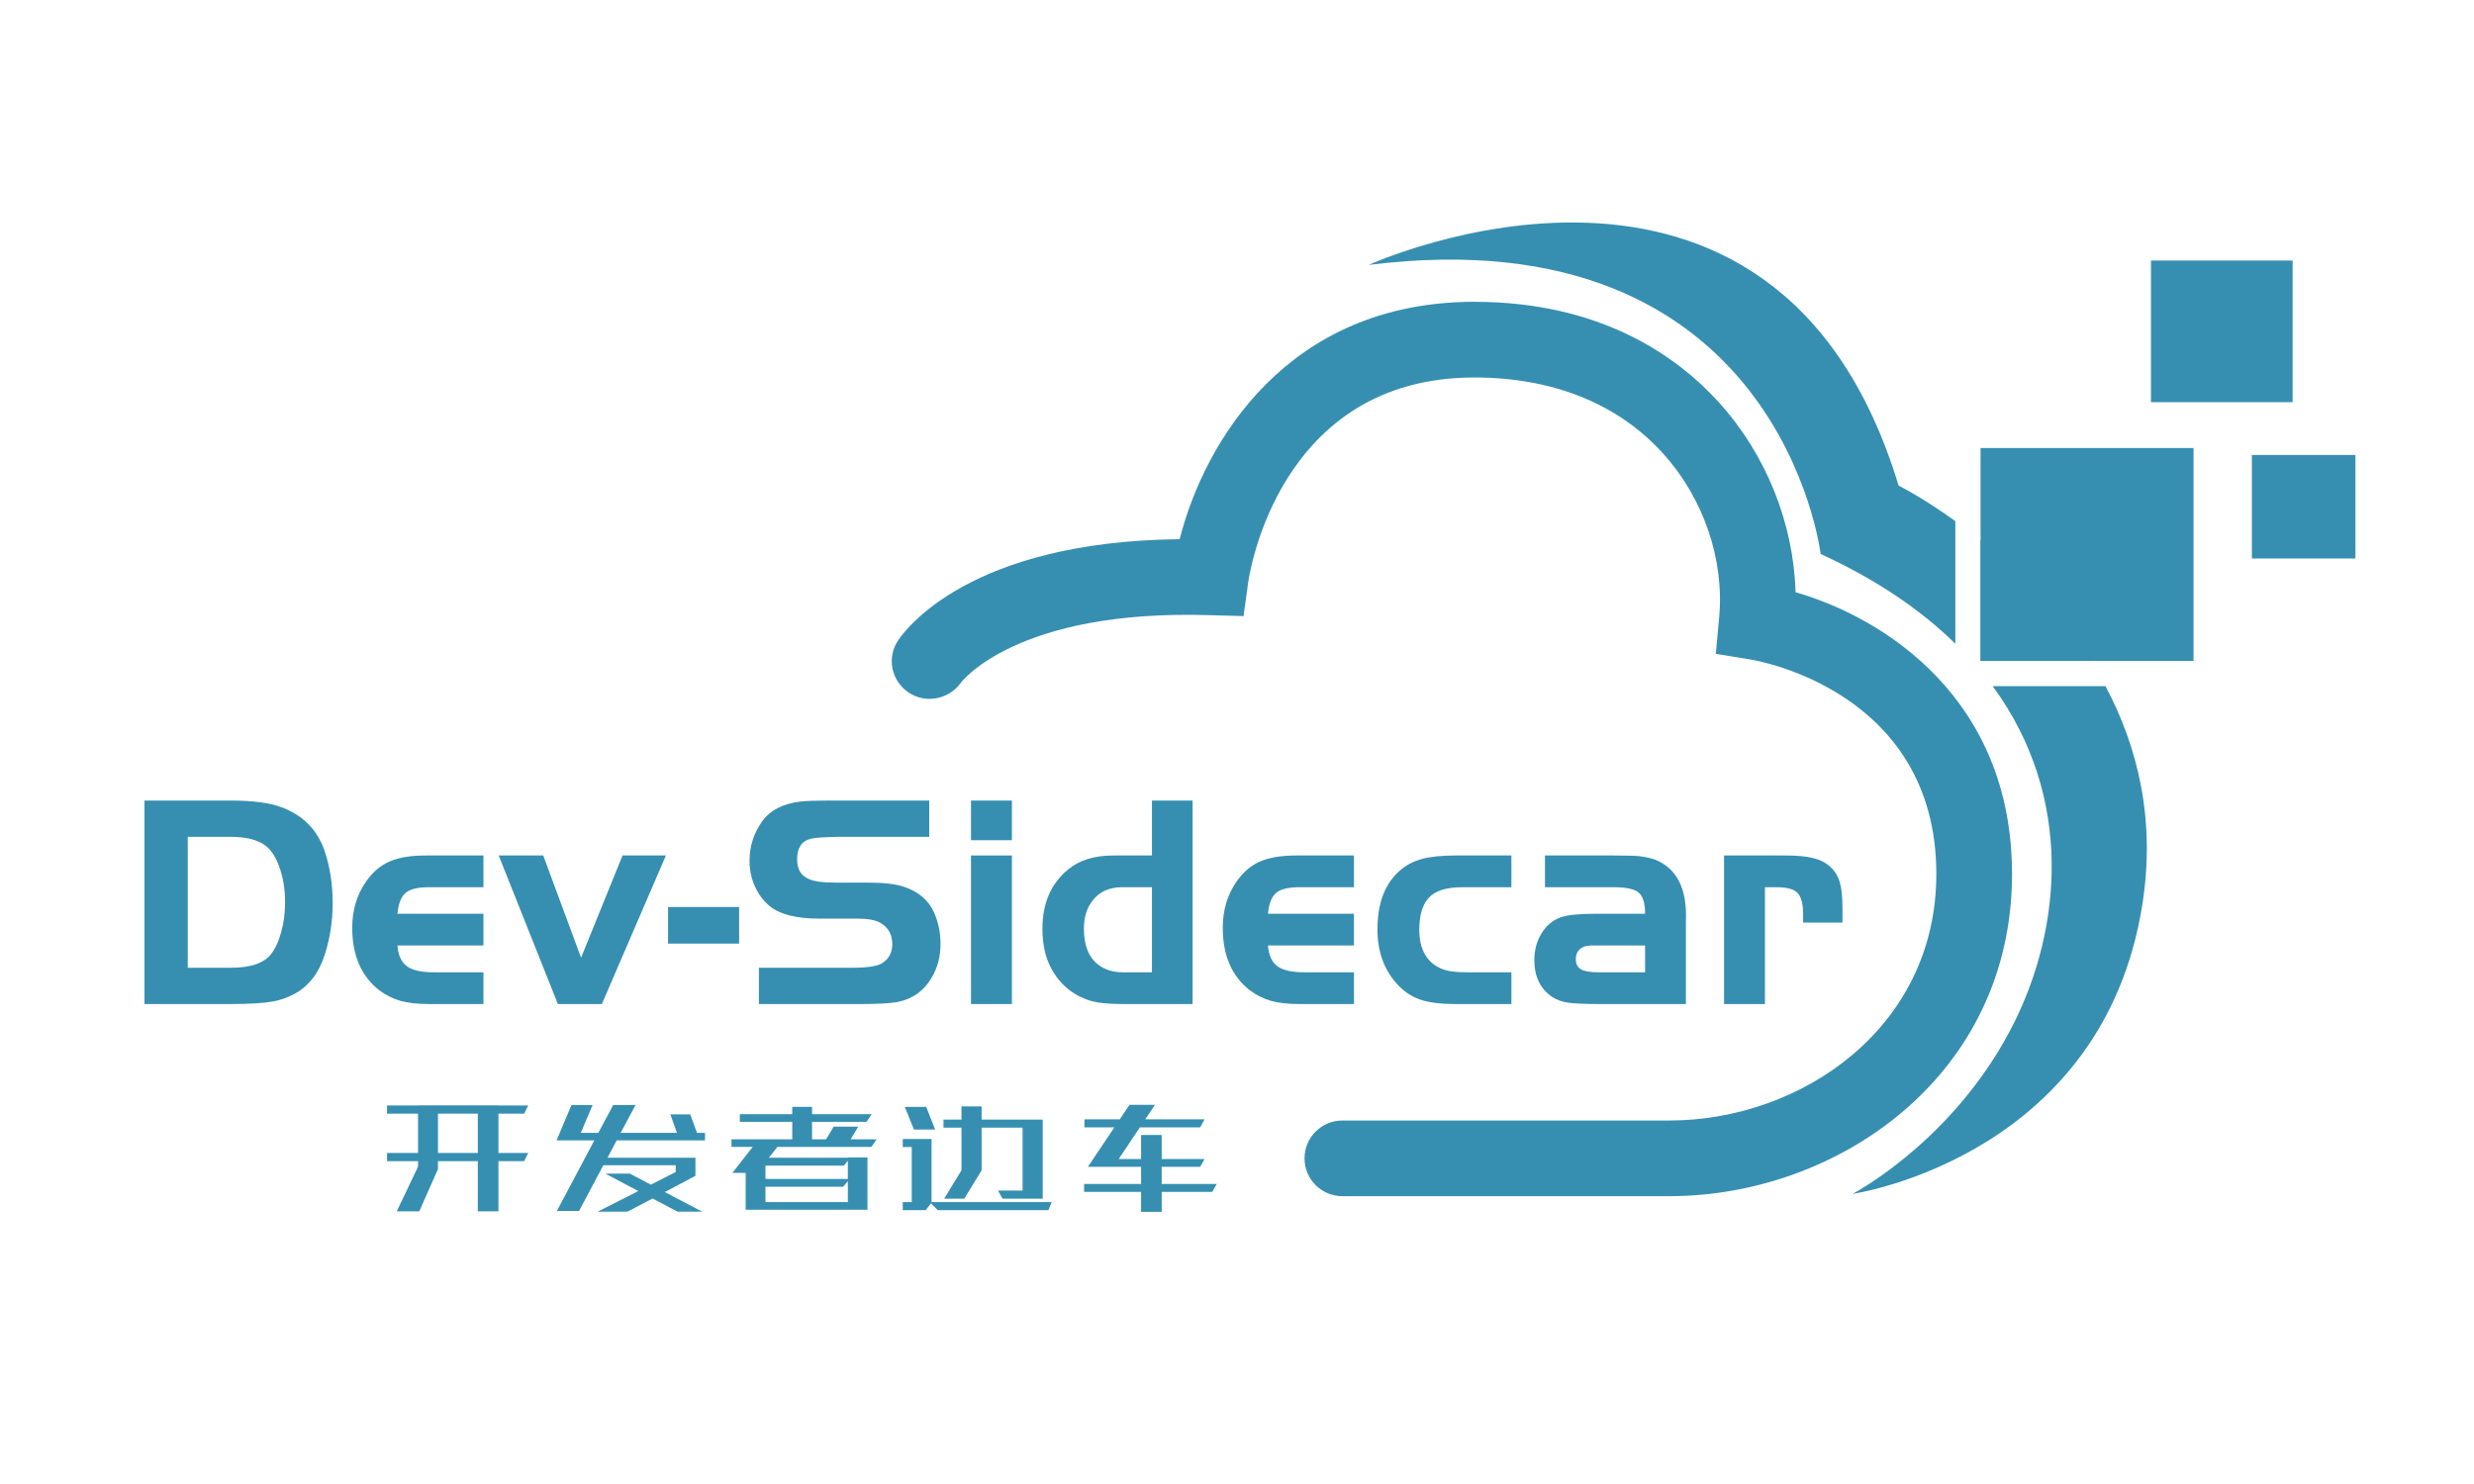
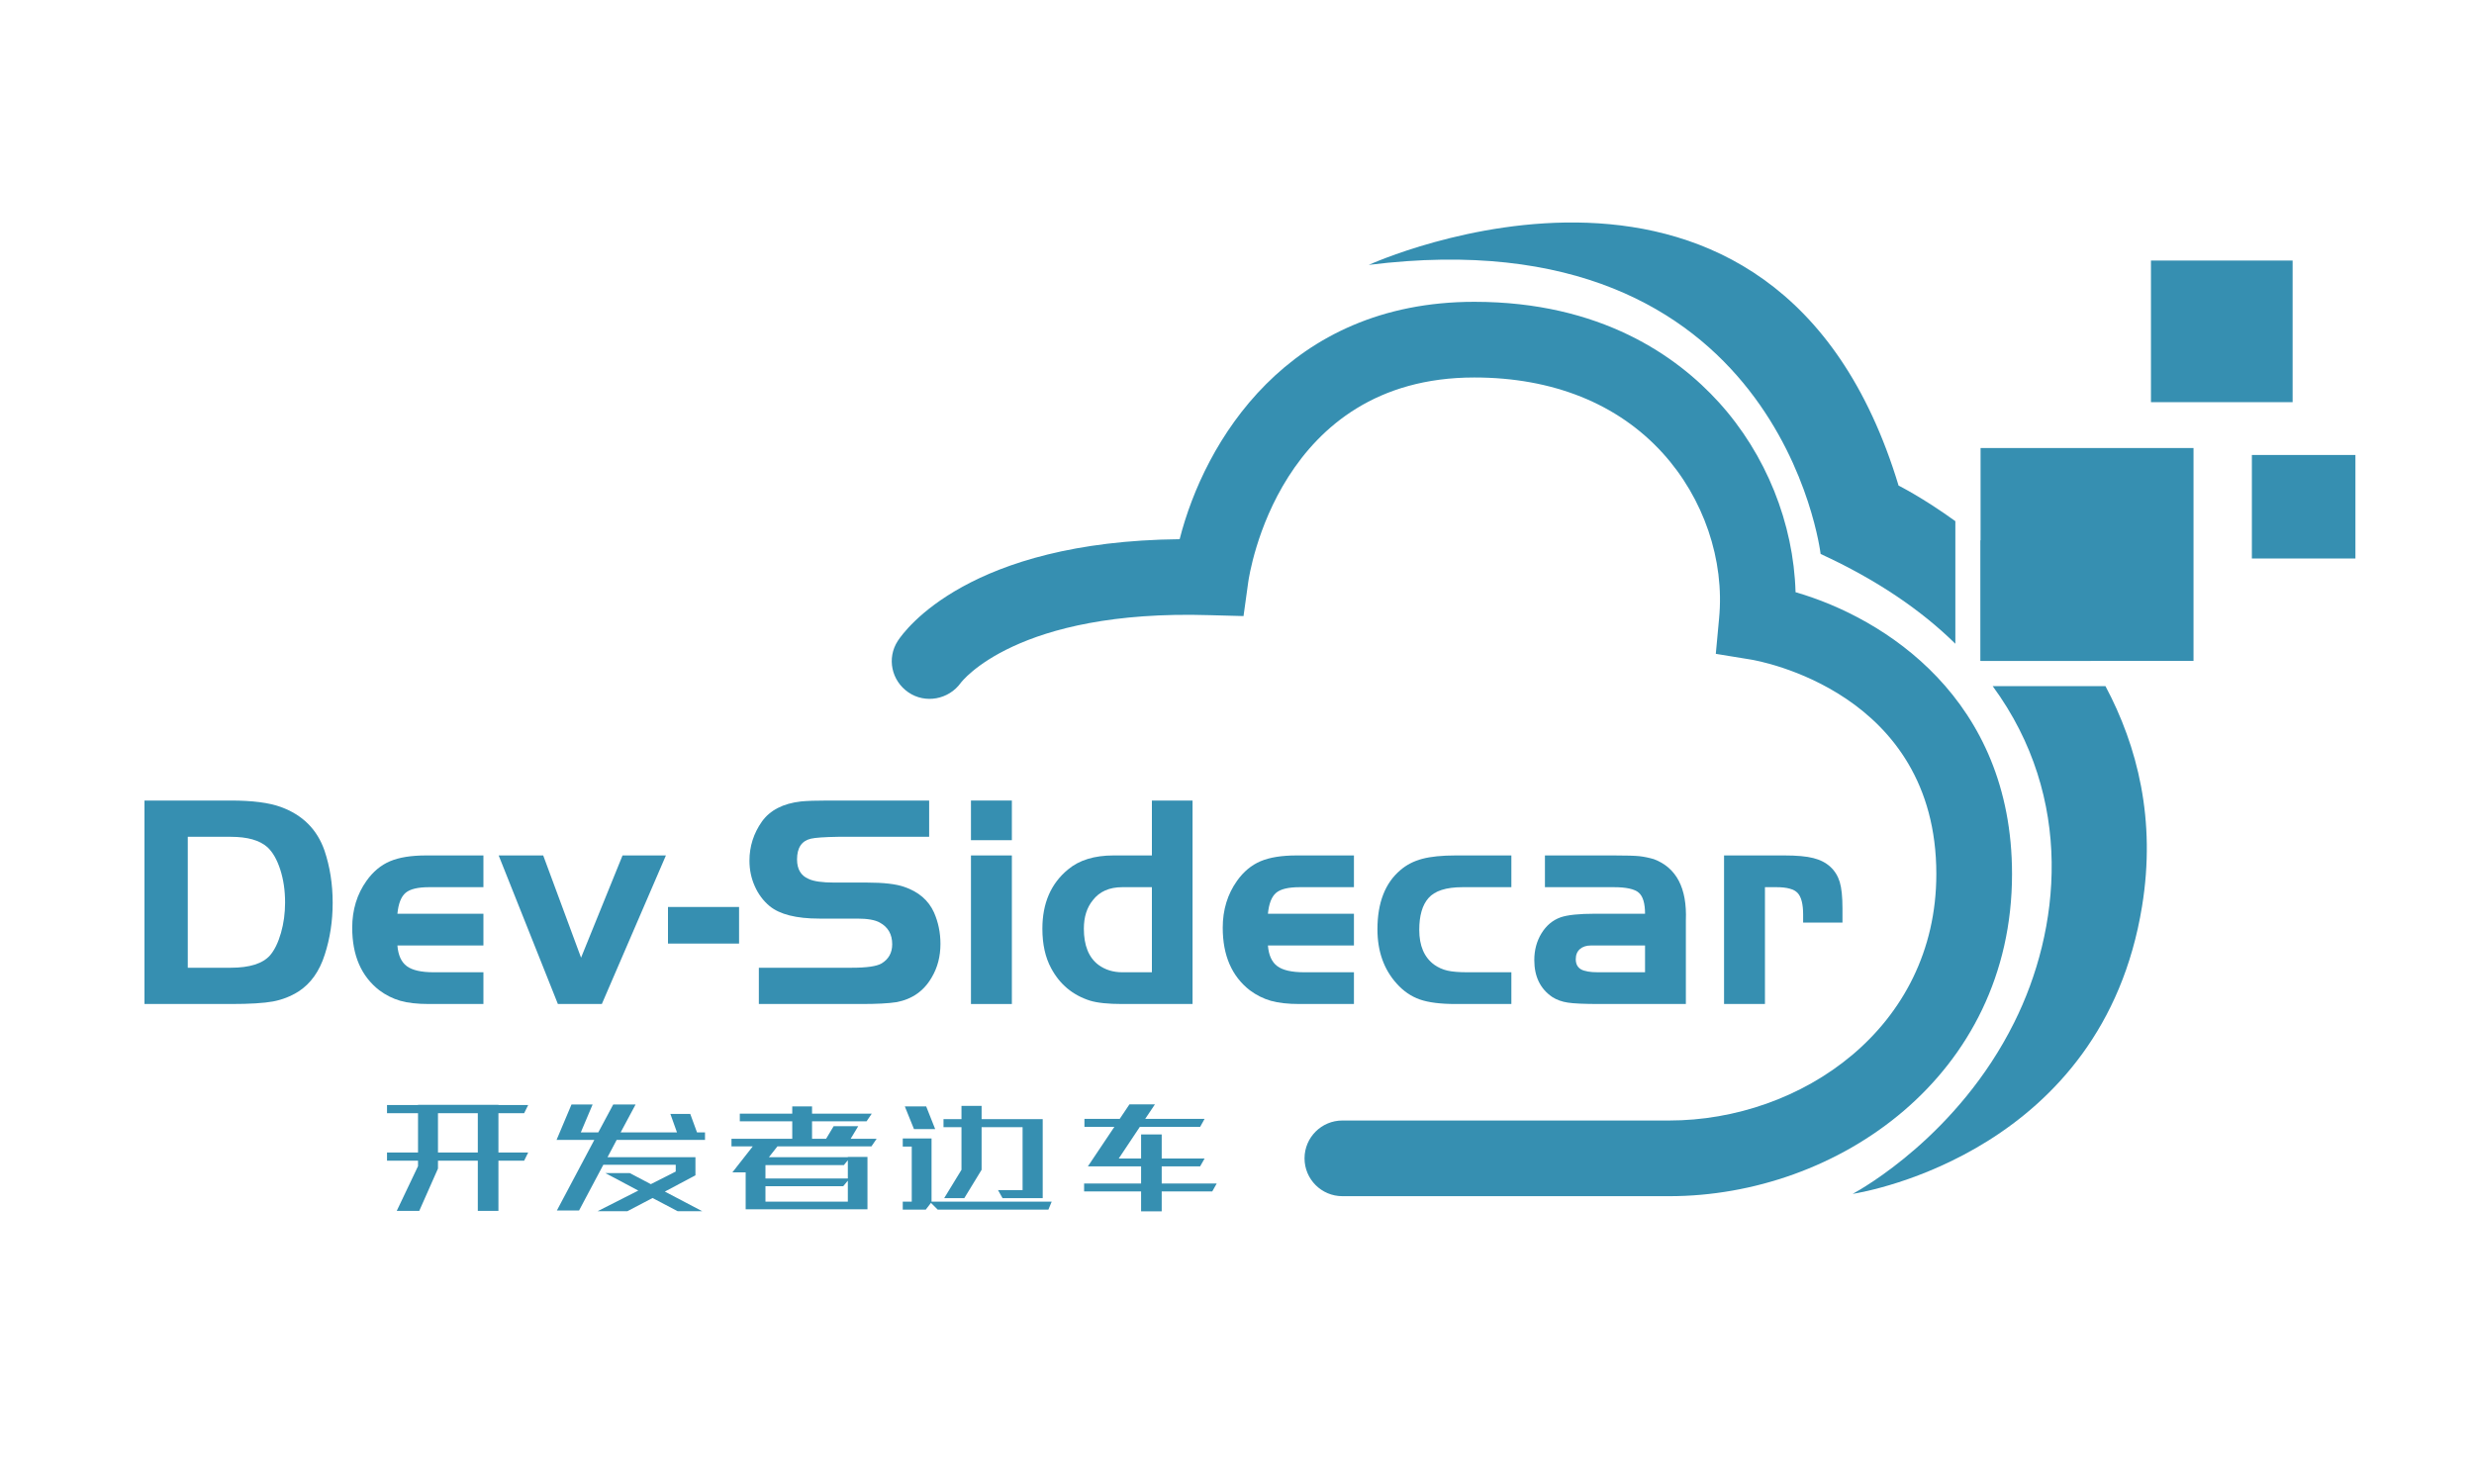
<svg xmlns="http://www.w3.org/2000/svg" id="svg_canvas" viewBox="0 0 300 180" width="300" height="180" version="1.1">
-   <g transform="translate(100,-20)  scale(1,1)">
-     <path fill="#368FB1" d="M102.423,165.089H62.778c-2.534,0-4.589-2.056-4.589-4.589s2.055-4.589,4.589-4.589h39.645                         c15.916,0,32.379-11.18,32.379-29.892c0-22.1-21.58-25.871-22.498-26.02l-4.244-0.693l0.397-4.281                         c0.686-7.096-1.867-14.598-6.831-20.063c-5.45-6.002-13.351-9.175-22.85-9.175c-23.706,0-27.28,23.842-27.42,24.858l-0.565,4.081                         l-4.122-0.111c-23.445-0.729-30.104,8.127-30.168,8.216c-1.457,2.02-4.294,2.558-6.348,1.147c-2.054-1.407-2.644-4.15-1.287-6.238                         c0.837-1.288,8.623-12.082,34.18-12.339c2.982-11.745,13.044-28.793,35.731-28.793c15.36,0,24.6,6.624,29.645,12.184                         c5.737,6.319,9.076,14.694,9.309,23.038c10.814,3.128,26.25,12.961,26.25,34.189C143.98,150.476,122.851,165.089,102.423,165.089z                         " />
+   <g transform="translate(100,-20) scale(1,1)">
+     <path fill="#368FB1" d="M102.423,165.089H62.778c-2.534,0-4.589-2.056-4.589-4.589s2.055-4.589,4.589-4.589h39.645c15.916,0,32.379-11.18,32.379-29.892c0-22.1-21.58-25.871-22.498-26.02l-4.244-0.693l0.397-4.281c0.686-7.096-1.867-14.598-6.831-20.063c-5.45-6.002-13.351-9.175-22.85-9.175c-23.706,0-27.28,23.842-27.42,24.858l-0.565,4.081l-4.122-0.111c-23.445-0.729-30.104,8.127-30.168,8.216c-1.457,2.02-4.294,2.558-6.348,1.147c-2.054-1.407-2.644-4.15-1.287-6.238c0.837-1.288,8.623-12.082,34.18-12.339c2.982-11.745,13.044-28.793,35.731-28.793c15.36,0,24.6,6.624,29.645,12.184c5.737,6.319,9.076,14.694,9.309,23.038c10.814,3.128,26.25,12.961,26.25,34.189C143.98,150.476,122.851,165.089,102.423,165.089z" />
    <rect x="140.167" y="74.342" fill="#368FB1" width="25.821" height="25.821" />
-     <path fill="#368FB1" d="M137.108,98.083c-4.099-4.038-9.485-7.74-16.337-10.891c0,0-4.895-41.302-54.795-35.062                         c0,0,49.319-22.548,64.248,26.77c0,0,2.907,1.439,6.884,4.314V98.083z" />
+     <path fill="#368FB1" d="M137.108,98.083c-4.099-4.038-9.485-7.74-16.337-10.891c0,0-4.895-41.302-54.795-35.062c0,0,49.319-22.548,64.248,26.77c0,0,2.907,1.439,6.884,4.314V98.083z" />
    <path fill="#368FB1" d="M153.537,100.164h-13.37V85.509C144.543,89.027,149.59,93.922,153.537,100.164z" />
-     <path fill="#368FB1" d="M159.747,129.932c-4.803,29.615-33.316,34.602-35.091,34.877c1.071-0.581,12.789-7.129,19.58-20.774                         c5.599-11.197,7.404-27.167-2.601-40.812h13.676C159.197,110.535,161.461,119.438,159.747,129.932z" />
+     <path fill="#368FB1" d="M159.747,129.932c-4.803,29.615-33.316,34.602-35.091,34.877c1.071-0.581,12.789-7.129,19.58-20.774c5.599-11.197,7.404-27.167-2.601-40.812h13.676C159.197,110.535,161.461,119.438,159.747,129.932z" />
    <rect x="160.828" y="51.603" fill="#368FB1" width="17.177" height="17.177" />
    <rect x="173.065" y="75.186" fill="#368FB1" width="12.556" height="12.556" />
  </g>
  <g transform="translate(10,90)">
-     <path fill="rgb(54, 143, 177)" d="M2.52 0L2.52-24.68L12.99-24.68Q16.91-24.68 19.05-23.90L19.05-23.90Q23.01-22.46 24.35-18.61L24.35-18.61Q25.34-15.65 25.34-12.28L25.34-12.28Q25.34-8.95 24.38-5.99L24.38-5.99Q23.42-2.96 21.20-1.52L21.20-1.52Q19.79-0.63 18.11-0.31Q16.43 0 12.99 0L12.99 0L2.52 0ZM12.99-20.28L7.77-20.28L7.77-4.40L12.99-4.40Q16.43-4.40 17.76-5.92L17.76-5.92Q18.57-6.88 19.07-8.62Q19.57-10.36 19.57-12.32L19.57-12.32Q19.57-14.50 18.98-16.32Q18.39-18.13 17.43-19.02L17.43-19.02Q16.02-20.28 12.99-20.28L12.99-20.28Z" transform="translate(5 31.783)" />
-     <path fill="rgb(54, 143, 177)" d="M6.70-10.95L17.13-10.95L17.13-7.10L6.70-7.10Q6.84-5.33 7.84-4.59Q8.84-3.85 11.10-3.85L11.10-3.85L17.13-3.85L17.13 0L10.54 0Q8.40 0 7.05-0.39Q5.70-0.78 4.51-1.66L4.51-1.66Q1.22-4.22 1.22-9.25L1.22-9.25Q1.22-12.51 2.96-14.95L2.96-14.95Q4.14-16.61 5.81-17.32Q7.47-18.02 10.17-18.02L10.17-18.02L17.13-18.02L17.13-14.17L10.54-14.17Q8.51-14.17 7.70-13.49Q6.88-12.80 6.70-10.95L6.70-10.95Z" transform="translate(31.492 31.783)" />
-     <path fill="rgb(54, 143, 177)" d="M5.62-18.02L10.21-5.62L15.24-18.02L20.50-18.02L12.73 0L7.40 0L0.22-18.02L5.62-18.02Z" transform="translate(50.251 31.783)" />
-     <path fill="rgb(54, 143, 177)" d="M0-11.77L8.62-11.77L8.62-7.33L0-7.33L0-11.77Z" transform="translate(71.008 31.783)" />
-     <path fill="rgb(54, 143, 177)" d="M14.80 0L2.40 0L2.40-4.40L13.69-4.40Q16.39-4.40 17.28-4.92L17.28-4.92Q18.57-5.70 18.57-7.25L18.57-7.25Q18.57-9.06 17.06-9.88L17.06-9.88Q16.21-10.36 14.32-10.36L14.32-10.36L9.73-10.36Q5.55-10.36 3.70-11.88L3.70-11.88Q2.55-12.84 1.91-14.28Q1.26-15.72 1.26-17.39L1.26-17.39Q1.26-19.98 2.77-22.13L2.77-22.13Q4.25-24.20 7.51-24.57L7.51-24.57Q8.62-24.68 10.80-24.68L10.80-24.68L23.05-24.68L23.05-20.28L11.99-20.28Q9.51-20.24 8.70-20.05L8.70-20.05Q7.03-19.65 7.03-17.54L7.03-17.54Q7.03-15.76 8.44-15.17L8.44-15.17Q9.36-14.73 11.54-14.73L11.54-14.73L15.50-14.73Q18.54-14.73 20.02-14.21L20.02-14.21Q22.64-13.32 23.64-11.10L23.64-11.10Q24.42-9.32 24.42-7.29L24.42-7.29Q24.42-5.03 23.38-3.26L23.38-3.26Q21.94-0.74 19.05-0.22L19.05-0.22Q17.65 0 14.80 0L14.80 0Z" transform="translate(79.629 31.783)" />
-     <path fill="rgb(54, 143, 177)" d="M2.40 0L2.40-18.02L7.36-18.02L7.36 0L2.40 0ZM7.36-19.87L2.40-19.87L2.40-24.68L7.36-24.68L7.36-19.87Z" transform="translate(105.344 31.783)" />
-     <path fill="rgb(54, 143, 177)" d="M9.84-18.02L14.50-18.02L14.50-24.68L19.43-24.68L19.43 0L10.91 0Q8.32 0 6.99-0.41L6.99-0.41Q3.85-1.41 2.29-4.33L2.29-4.33Q1.22-6.29 1.22-9.14L1.22-9.14Q1.22-13.76 4.33-16.32L4.33-16.32Q6.36-18.02 9.84-18.02L9.84-18.02ZM10.91-3.85L14.50-3.85L14.50-14.17L10.91-14.17Q8.55-14.17 7.33-12.58L7.33-12.58Q6.25-11.25 6.25-9.14L6.25-9.14Q6.25-6.07 8.03-4.74L8.03-4.74Q9.25-3.85 10.91-3.85L10.91-3.85Z" transform="translate(115.186 31.783)" />
-     <path fill="rgb(54, 143, 177)" d="M6.70-10.95L17.13-10.95L17.13-7.10L6.70-7.10Q6.84-5.33 7.84-4.59Q8.84-3.85 11.10-3.85L11.10-3.85L17.13-3.85L17.13 0L10.54 0Q8.40 0 7.05-0.39Q5.70-0.78 4.51-1.66L4.51-1.66Q1.22-4.22 1.22-9.25L1.22-9.25Q1.22-12.51 2.96-14.95L2.96-14.95Q4.14-16.61 5.81-17.32Q7.47-18.02 10.17-18.02L10.17-18.02L17.13-18.02L17.13-14.17L10.54-14.17Q8.51-14.17 7.70-13.49Q6.88-12.80 6.70-10.95L6.70-10.95Z" transform="translate(137.053 31.783)" />
-     <path fill="rgb(54, 143, 177)" d="M10.69-18.02L17.46-18.02L17.46-14.17L11.54-14.17Q8.55-14.17 7.40-12.84L7.40-12.84Q6.29-11.58 6.29-8.99L6.29-8.99Q6.29-6.10 8.10-4.77L8.10-4.77Q8.84-4.25 9.71-4.05Q10.58-3.85 12.14-3.85L12.14-3.85L17.46-3.85L17.46 0L10.69 0Q7.95 0 6.36-0.55Q4.77-1.11 3.55-2.48L3.55-2.48Q1.22-5.07 1.22-9.06L1.22-9.06Q1.22-13.88 4.00-16.24L4.00-16.24Q5.11-17.20 6.66-17.61Q8.21-18.02 10.69-18.02L10.69-18.02Z" transform="translate(155.812 31.783)" />
-     <path fill="rgb(54, 143, 177)" d="M8.77-10.95L14.84-10.95Q14.84-12.84 14.08-13.50Q13.32-14.17 11.06-14.17L11.06-14.17L2.70-14.17L2.70-18.02L11.06-18.02Q13.32-18.02 14.17-17.93Q15.02-17.83 15.91-17.57L15.91-17.57Q20.02-16.02 19.79-10.14L19.79-10.14L19.79 0L9.36 0Q6.55 0 5.48-0.17Q4.40-0.33 3.59-0.85L3.59-0.85Q1.41-2.33 1.41-5.33L1.41-5.33Q1.41-7.14 2.28-8.57Q3.15-9.99 4.59-10.51L4.59-10.51Q5.85-10.95 8.77-10.95L8.77-10.95ZM14.84-3.85L14.84-7.10L9.14-7.10L8.29-7.10Q7.44-7.10 6.94-6.66Q6.44-6.22 6.44-5.44L6.44-5.44Q6.44-4.59 7.05-4.22Q7.66-3.85 9.14-3.85L9.14-3.85L14.84-3.85Z" transform="translate(174.645 31.783)" />
-     <path fill="rgb(54, 143, 177)" d="M2.40 0L2.40-18.02L9.73-18.02Q11.99-18.02 13.23-17.70Q14.47-17.39 15.28-16.65L15.28-16.65Q16.09-15.91 16.43-14.80Q16.76-13.69 16.76-11.62L16.76-11.62L16.76-9.88L11.99-9.88L11.99-10.84Q11.99-12.76 11.32-13.47Q10.66-14.17 8.77-14.17L8.77-14.17L7.36-14.17L7.36 0L2.40 0Z" transform="translate(196.66 31.783)" />
+     <path fill="rgb(54, 143, 177)" d="M2.52 0L2.52-24.68L12.99-24.68Q16.91-24.68 19.05-23.90L19.05-23.90Q23.01-22.46 24.35-18.61L24.35-18.61Q25.34-15.65 25.34-12.28L25.34-12.28Q25.34-8.95 24.38-5.99L24.38-5.99Q23.42-2.96 21.20-1.52L21.20-1.52Q19.79-0.63 18.11-0.31Q16.43 0 12.99 0L12.99 0L2.52 0ZM12.99-20.28L7.77-20.28L7.77-4.40L12.99-4.40Q16.43-4.40 17.76-5.92L17.76-5.92Q18.57-6.88 19.07-8.62Q19.57-10.36 19.57-12.32L19.57-12.32Q19.57-14.50 18.98-16.32Q18.39-18.13 17.43-19.02L17.43-19.02Q16.02-20.28 12.99-20.28L12.99-20.28Z" transform="translate(5 31.78)" />
+     <path fill="rgb(54, 143, 177)" d="M6.70-10.95L17.13-10.95L17.13-7.10L6.70-7.10Q6.84-5.33 7.84-4.59Q8.84-3.85 11.10-3.85L11.10-3.85L17.13-3.85L17.13 0L10.54 0Q8.40 0 7.05-0.39Q5.70-0.78 4.51-1.66L4.51-1.66Q1.22-4.22 1.22-9.25L1.22-9.25Q1.22-12.51 2.96-14.95L2.96-14.95Q4.14-16.61 5.81-17.32Q7.47-18.02 10.17-18.02L10.17-18.02L17.13-18.02L17.13-14.17L10.54-14.17Q8.51-14.17 7.70-13.49Q6.88-12.80 6.70-10.95L6.70-10.95Z" transform="translate(31.49 31.78)" />
+     <path fill="rgb(54, 143, 177)" d="M5.62-18.02L10.21-5.62L15.24-18.02L20.50-18.02L12.73 0L7.40 0L0.22-18.02L5.62-18.02Z" transform="translate(50.25 31.78)" />
+     <path fill="rgb(54, 143, 177)" d="M0-11.77L8.62-11.77L8.62-7.33L0-7.33L0-11.77Z" transform="translate(71 31.78)" />
+     <path fill="rgb(54, 143, 177)" d="M14.80 0L2.40 0L2.40-4.40L13.69-4.40Q16.39-4.40 17.28-4.92L17.28-4.92Q18.57-5.70 18.57-7.25L18.57-7.25Q18.57-9.06 17.06-9.88L17.06-9.88Q16.21-10.36 14.32-10.36L14.32-10.36L9.73-10.36Q5.55-10.36 3.70-11.88L3.70-11.88Q2.55-12.84 1.91-14.28Q1.26-15.72 1.26-17.39L1.26-17.39Q1.26-19.98 2.77-22.13L2.77-22.13Q4.25-24.20 7.51-24.57L7.51-24.57Q8.62-24.68 10.80-24.68L10.80-24.68L23.05-24.68L23.05-20.28L11.99-20.28Q9.51-20.24 8.70-20.05L8.70-20.05Q7.03-19.65 7.03-17.54L7.03-17.54Q7.03-15.76 8.44-15.17L8.44-15.17Q9.36-14.73 11.54-14.73L11.54-14.73L15.50-14.73Q18.54-14.73 20.02-14.21L20.02-14.21Q22.64-13.32 23.64-11.10L23.64-11.10Q24.42-9.32 24.42-7.29L24.42-7.29Q24.42-5.03 23.38-3.26L23.38-3.26Q21.94-0.74 19.05-0.22L19.05-0.22Q17.65 0 14.80 0L14.80 0Z" transform="translate(79.62 31.78)" />
+     <path fill="rgb(54, 143, 177)" d="M2.40 0L2.40-18.02L7.36-18.02L7.36 0L2.40 0ZM7.36-19.87L2.40-19.87L2.40-24.68L7.36-24.68L7.36-19.87Z" transform="translate(105.34 31.78)" />
+     <path fill="rgb(54, 143, 177)" d="M9.84-18.02L14.50-18.02L14.50-24.68L19.43-24.68L19.43 0L10.91 0Q8.32 0 6.99-0.41L6.99-0.41Q3.85-1.41 2.29-4.33L2.29-4.33Q1.22-6.29 1.22-9.14L1.22-9.14Q1.22-13.76 4.33-16.32L4.33-16.32Q6.36-18.02 9.84-18.02L9.84-18.02ZM10.91-3.85L14.50-3.85L14.50-14.17L10.91-14.17Q8.55-14.17 7.33-12.58L7.33-12.58Q6.25-11.25 6.25-9.14L6.25-9.14Q6.25-6.07 8.03-4.74L8.03-4.74Q9.25-3.85 10.91-3.85L10.91-3.85Z" transform="translate(115.18 31.78)" />
+     <path fill="rgb(54, 143, 177)" d="M6.70-10.95L17.13-10.95L17.13-7.10L6.70-7.10Q6.84-5.33 7.84-4.59Q8.84-3.85 11.10-3.85L11.10-3.85L17.13-3.85L17.13 0L10.54 0Q8.40 0 7.05-0.39Q5.70-0.78 4.51-1.66L4.51-1.66Q1.22-4.22 1.22-9.25L1.22-9.25Q1.22-12.51 2.96-14.95L2.96-14.95Q4.14-16.61 5.81-17.32Q7.47-18.02 10.17-18.02L10.17-18.02L17.13-18.02L17.13-14.17L10.54-14.17Q8.51-14.17 7.70-13.49Q6.88-12.80 6.70-10.95L6.70-10.95Z" transform="translate(137.05 31.78)" />
+     <path fill="rgb(54, 143, 177)" d="M10.69-18.02L17.46-18.02L17.46-14.17L11.54-14.17Q8.55-14.17 7.40-12.84L7.40-12.84Q6.29-11.58 6.29-8.99L6.29-8.99Q6.29-6.10 8.10-4.77L8.10-4.77Q8.84-4.25 9.71-4.05Q10.58-3.85 12.14-3.85L12.14-3.85L17.46-3.85L17.46 0L10.69 0Q7.95 0 6.36-0.55Q4.77-1.11 3.55-2.48L3.55-2.48Q1.22-5.07 1.22-9.06L1.22-9.06Q1.22-13.88 4.00-16.24L4.00-16.24Q5.11-17.20 6.66-17.61Q8.21-18.02 10.69-18.02L10.69-18.02Z" transform="translate(155.81 31.78)" />
+     <path fill="rgb(54, 143, 177)" d="M8.77-10.95L14.84-10.95Q14.84-12.84 14.08-13.50Q13.32-14.17 11.06-14.17L11.06-14.17L2.70-14.17L2.70-18.02L11.06-18.02Q13.32-18.02 14.17-17.93Q15.02-17.83 15.91-17.57L15.91-17.57Q20.02-16.02 19.79-10.14L19.79-10.14L19.79 0L9.36 0Q6.55 0 5.48-0.17Q4.40-0.33 3.59-0.85L3.59-0.85Q1.41-2.33 1.41-5.33L1.41-5.33Q1.41-7.14 2.28-8.57Q3.15-9.99 4.59-10.51L4.59-10.51Q5.85-10.95 8.77-10.95L8.77-10.95ZM14.84-3.85L14.84-7.10L9.14-7.10L8.29-7.10Q7.44-7.10 6.94-6.66Q6.44-6.22 6.44-5.44L6.44-5.44Q6.44-4.59 7.05-4.22Q7.66-3.85 9.14-3.85L9.14-3.85L14.84-3.85Z" transform="translate(174.64 31.78)" />
+     <path fill="rgb(54, 143, 177)" d="M2.40 0L2.40-18.02L9.73-18.02Q11.99-18.02 13.23-17.70Q14.47-17.39 15.28-16.65L15.28-16.65Q16.09-15.91 16.43-14.80Q16.76-13.69 16.76-11.62L16.76-11.62L16.76-9.88L11.99-9.88L11.99-10.84Q11.99-12.76 11.32-13.47Q10.66-14.17 8.77-14.17L8.77-14.17L7.36-14.17L7.36 0L2.40 0Z" transform="translate(196.66 31.78)" />
  </g>
  <g transform="translate(40,130)">
-     <path fill="rgb(54, 143, 177)" d="M18.56-12.98L15.44-12.98L15.44-8.21L19.05-8.21L18.56-7.22L15.44-7.22L15.44-1.13L12.94-1.13L12.94-7.22L8.11-7.22L8.11-6.26L5.84-1.13L3.11-1.13L5.69-6.55L5.69-7.22L1.93-7.22L1.93-8.21L5.69-8.21L5.69-12.98L1.93-12.98L1.93-13.97L5.69-13.97L5.69-13.99L15.44-13.99L15.44-13.97L19.05-13.97L18.56-12.98ZM12.94-8.21L12.94-12.98L8.11-12.98L8.11-8.21L12.94-8.21Z" transform="translate(5 18.06)" />
-     <path fill="rgb(54, 143, 177)" d="M13.13-2.69L10.08-1.09L6.47-1.09L11.40-3.59L7.41-5.71L10.37-5.71L12.92-4.37L15.94-5.90L15.94-6.72L7.16-6.72L4.22-1.18L1.53-1.18L6.07-9.74L1.49-9.74L3.30-14.03L5.86-14.03L4.43-10.65L6.55-10.65L8.36-14.03L11.07-14.03L9.26-10.65L16.09-10.65L15.29-12.89L17.70-12.89L18.52-10.65L19.49-10.65L19.49-9.74L8.78-9.74L7.67-7.64L18.33-7.64L18.33-5.44L14.62-3.47L19.15-1.09L16.17-1.09L13.13-2.69Z" transform="translate(26 18.06)" />
-     <path fill="rgb(54, 143, 177)" d="M11.47-12.92L18.71-12.92L18.08-11.99L11.47-11.99L11.47-9.87L13.17-9.87L14.09-11.40L17.07-11.40L16.15-9.87L19.30-9.87L18.67-8.95L7.27-8.95L6.24-7.64L15.81-7.64L15.81-7.67L18.19-7.67L18.19-1.32L3.42-1.32L3.42-5.80L1.81-5.80L4.28-8.95L1.70-8.95L1.70-9.87L9.07-9.87L9.07-11.99L2.71-11.99L2.71-12.92L9.07-12.92L9.07-13.80L11.47-13.80L11.47-12.92ZM15.25-4.12L5.82-4.12L5.82-2.25L15.81-2.25L15.81-4.79L15.25-4.12ZM15.33-6.68L5.82-6.68L5.82-5.06L15.81-5.06L15.81-7.27L15.33-6.68Z" transform="translate(47 18.06)" />
-     <path fill="rgb(54, 143, 177)" d="M11.03-6.11L8.93-2.67L6.49-2.67L8.59-6.11L8.59-11.28L6.41-11.28L6.41-12.26L8.59-12.26L8.59-13.86L11.03-13.86L11.03-12.26L18.44-12.26L18.44-2.67L13.57-2.67L13.02-3.65L16.00-3.65L16.00-11.28L11.03-11.28L11.03-6.11ZM1.47-9.91L4.96-9.91L4.96-2.25L19.53-2.25L19.13-1.28L5.71-1.28L4.89-2.10L4.26-1.28L1.47-1.28L1.47-2.25L2.56-2.25L2.56-8.93L1.47-8.93L1.47-9.91ZM4.31-13.80L5.40-11.05L2.83-11.05L1.72-13.80L4.31-13.80Z" transform="translate(68 18.06)" />
-     <path fill="rgb(54, 143, 177)" d="M11.87-1.07L9.37-1.07L9.37-3.49L2.46-3.49L2.46-4.45L9.37-4.45L9.37-6.53L2.92-6.53L6.13-11.32L2.50-11.32L2.50-12.29L6.78-12.29L7.96-14.05L11.05-14.05L9.87-12.29L17.07-12.29L16.53-11.32L9.22-11.32L6.66-7.48L9.37-7.48L9.37-10.40L11.87-10.40L11.87-7.48L17.07-7.48L16.53-6.53L11.87-6.53L11.87-4.45L18.54-4.45L18.00-3.49L11.87-3.49L11.87-1.07Z" transform="translate(89 18.06)" />
+     <path fill="rgb(54, 143, 177)" d="M18.56-12.98L15.44-12.98L15.44-8.21L19.05-8.21L18.56-7.22L15.44-7.22L15.44-1.13L12.94-1.13L12.94-7.22L8.11-7.22L8.11-6.26L5.84-1.13L3.11-1.13L5.69-6.55L5.69-7.22L1.93-7.22L1.93-8.21L5.69-8.21L5.69-12.98L1.93-12.98L1.93-13.97L5.69-13.97L5.69-13.99L15.44-13.99L15.44-13.97L19.05-13.97L18.56-12.98ZM12.94-8.21L12.94-12.98L8.11-12.98L8.11-8.21L12.94-8.21Z" transform="translate(5 18)" />
+     <path fill="rgb(54, 143, 177)" d="M13.13-2.69L10.08-1.09L6.47-1.09L11.40-3.59L7.41-5.71L10.37-5.71L12.92-4.37L15.94-5.90L15.94-6.72L7.16-6.72L4.22-1.18L1.53-1.18L6.07-9.74L1.49-9.74L3.30-14.03L5.86-14.03L4.43-10.65L6.55-10.65L8.36-14.03L11.07-14.03L9.26-10.65L16.09-10.65L15.29-12.89L17.70-12.89L18.52-10.65L19.49-10.65L19.49-9.74L8.78-9.74L7.67-7.64L18.33-7.64L18.33-5.44L14.62-3.47L19.15-1.09L16.17-1.09L13.13-2.69Z" transform="translate(26 18)" />
+     <path fill="rgb(54, 143, 177)" d="M11.47-12.92L18.71-12.92L18.08-11.99L11.47-11.99L11.47-9.87L13.17-9.87L14.09-11.40L17.07-11.40L16.15-9.87L19.30-9.87L18.67-8.95L7.27-8.95L6.24-7.64L15.81-7.64L15.81-7.67L18.19-7.67L18.19-1.32L3.42-1.32L3.42-5.80L1.81-5.80L4.28-8.95L1.70-8.95L1.70-9.87L9.07-9.87L9.07-11.99L2.71-11.99L2.71-12.92L9.07-12.92L9.07-13.80L11.47-13.80L11.47-12.92ZM15.25-4.12L5.82-4.12L5.82-2.25L15.81-2.25L15.81-4.79L15.25-4.12ZM15.33-6.68L5.82-6.68L5.82-5.06L15.81-5.06L15.81-7.27L15.33-6.68Z" transform="translate(47 18)" />
+     <path fill="rgb(54, 143, 177)" d="M11.03-6.11L8.93-2.67L6.49-2.67L8.59-6.11L8.59-11.28L6.41-11.28L6.41-12.26L8.59-12.26L8.59-13.86L11.03-13.86L11.03-12.26L18.44-12.26L18.44-2.67L13.57-2.67L13.02-3.65L16.00-3.65L16.00-11.28L11.03-11.28L11.03-6.11ZM1.47-9.91L4.96-9.91L4.96-2.25L19.53-2.25L19.13-1.28L5.71-1.28L4.89-2.10L4.26-1.28L1.47-1.28L1.47-2.25L2.56-2.25L2.56-8.93L1.47-8.93L1.47-9.91ZM4.31-13.80L5.40-11.05L2.83-11.05L1.72-13.80L4.31-13.80Z" transform="translate(68 18)" />
+     <path fill="rgb(54, 143, 177)" d="M11.87-1.07L9.37-1.07L9.37-3.49L2.46-3.49L2.46-4.45L9.37-4.45L9.37-6.53L2.92-6.53L6.13-11.32L2.50-11.32L2.50-12.29L6.78-12.29L7.96-14.05L11.05-14.05L9.87-12.29L17.07-12.29L16.53-11.32L9.22-11.32L6.66-7.48L9.37-7.48L9.37-10.40L11.87-10.40L11.87-7.48L17.07-7.48L16.53-6.53L11.87-6.53L11.87-4.45L18.54-4.45L18.00-3.49L11.87-3.49L11.87-1.07Z" transform="translate(89 18)" />
  </g>
</svg>
